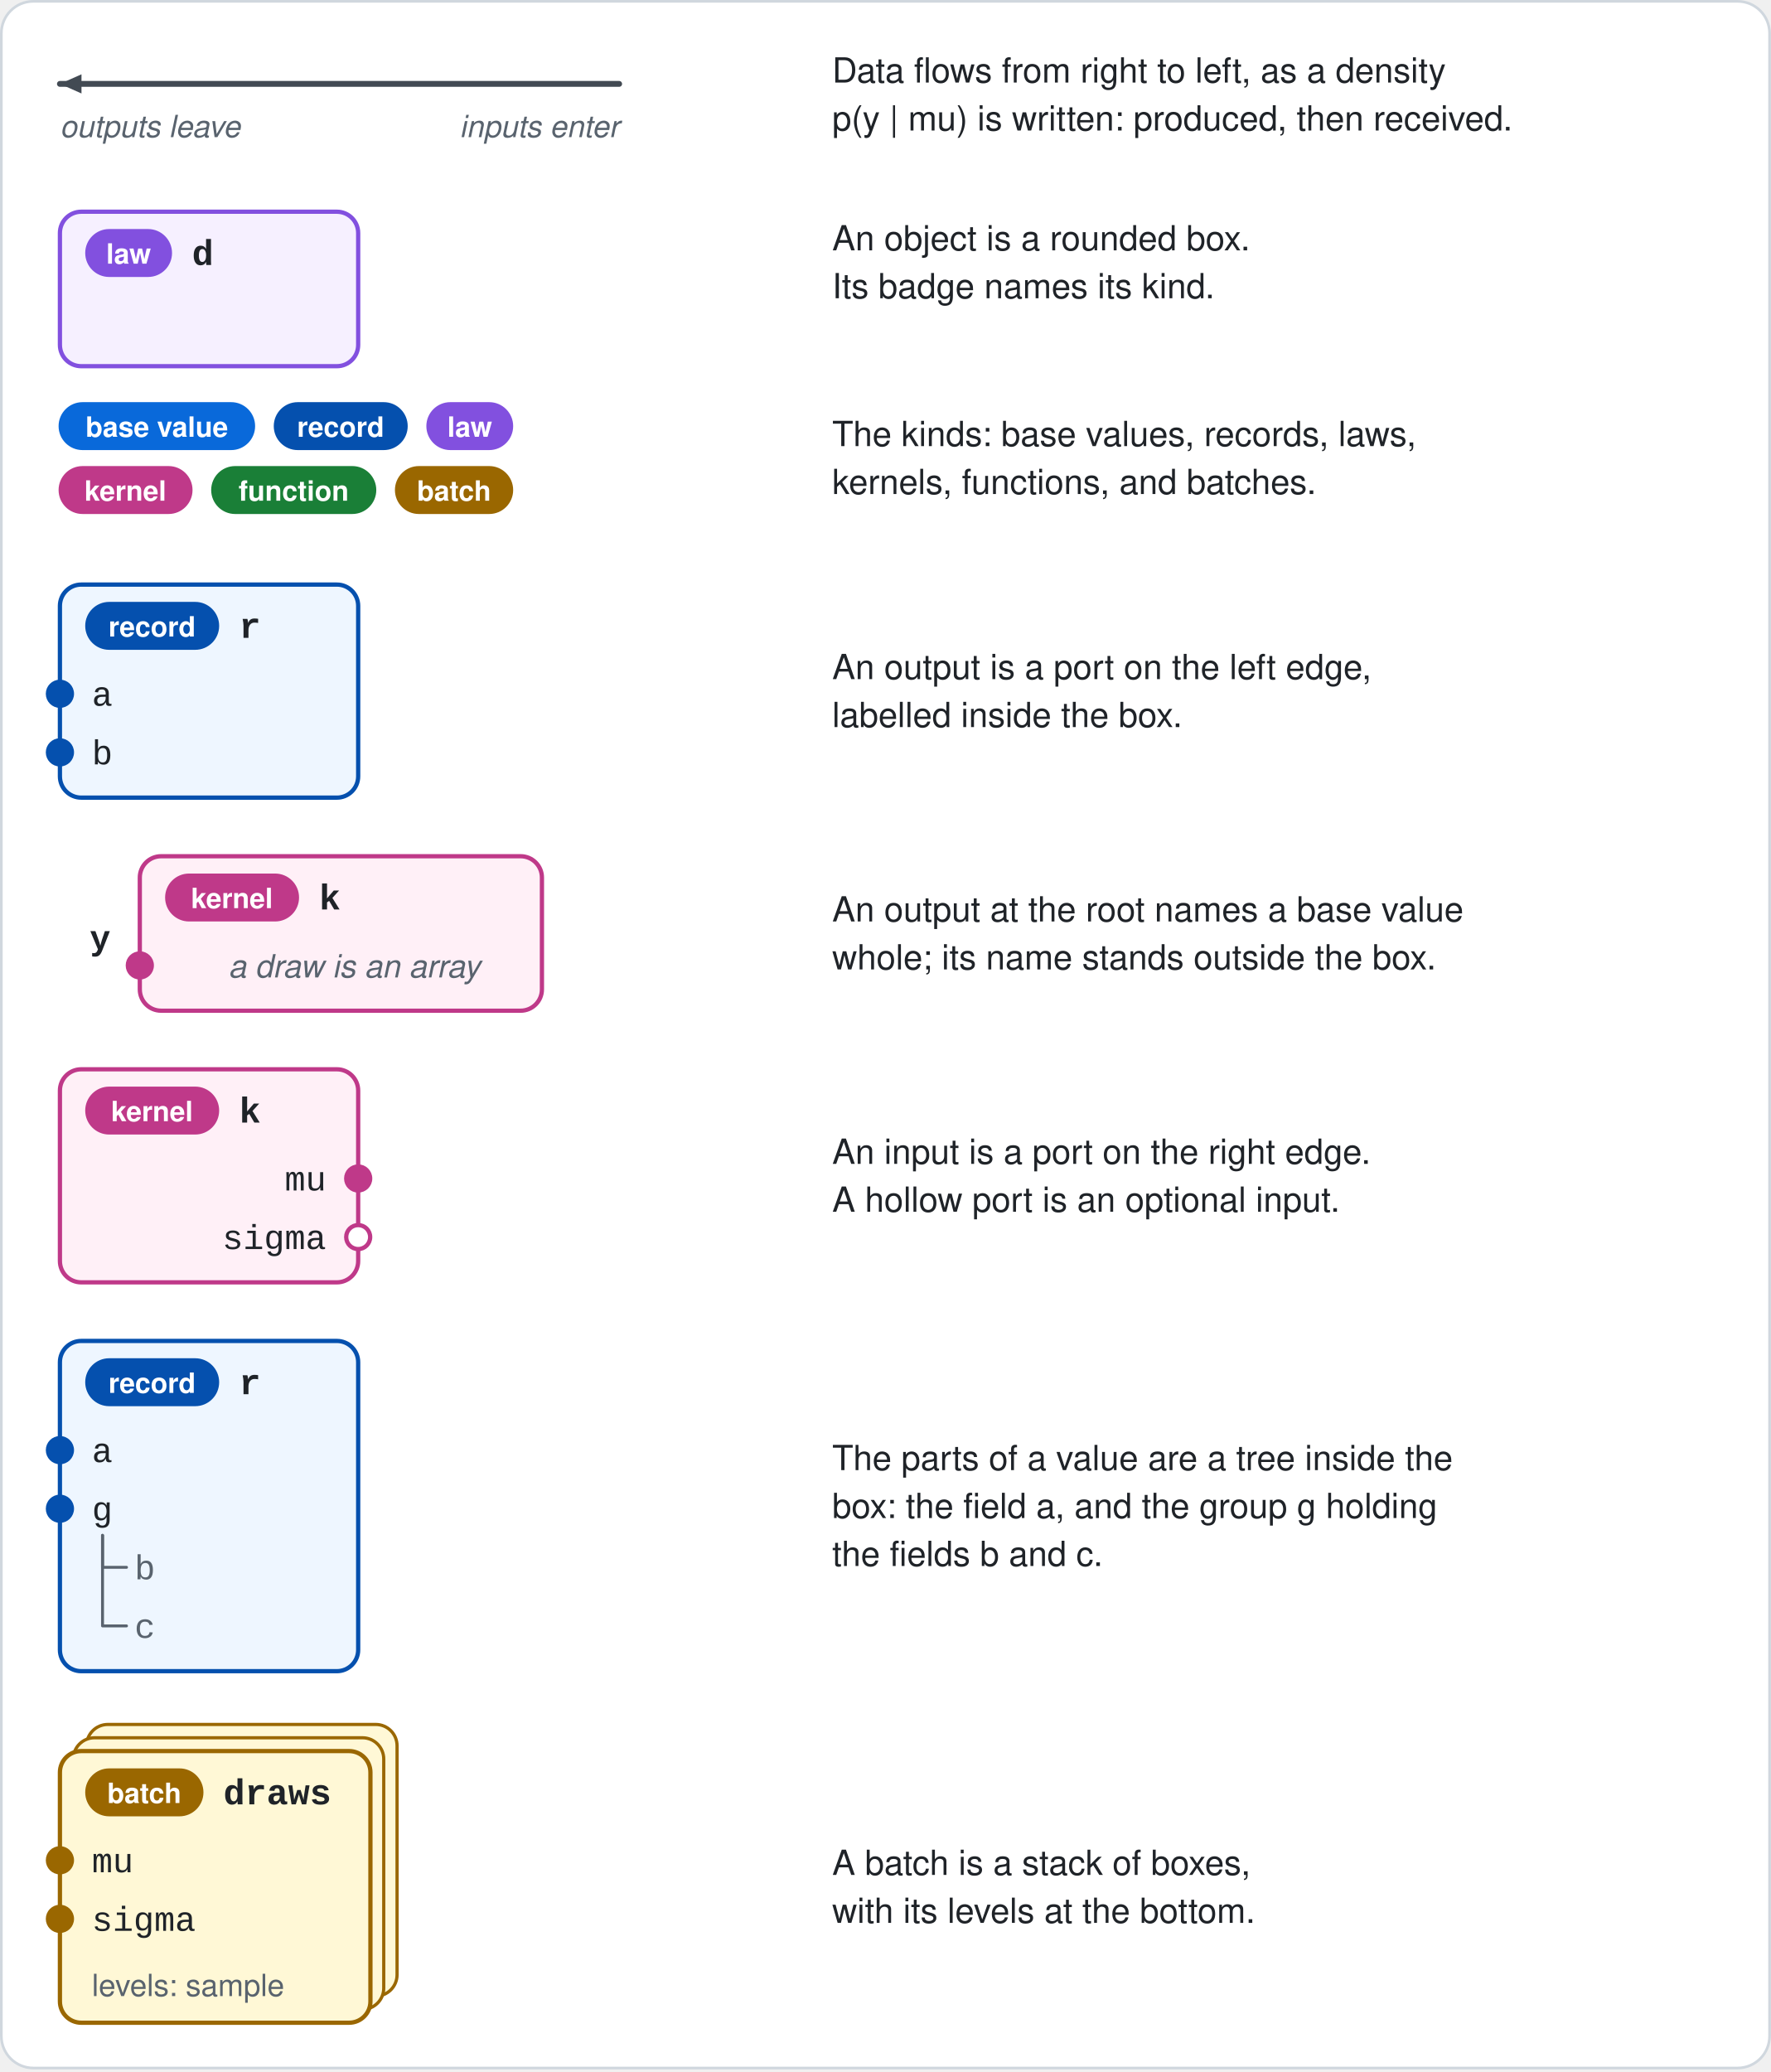
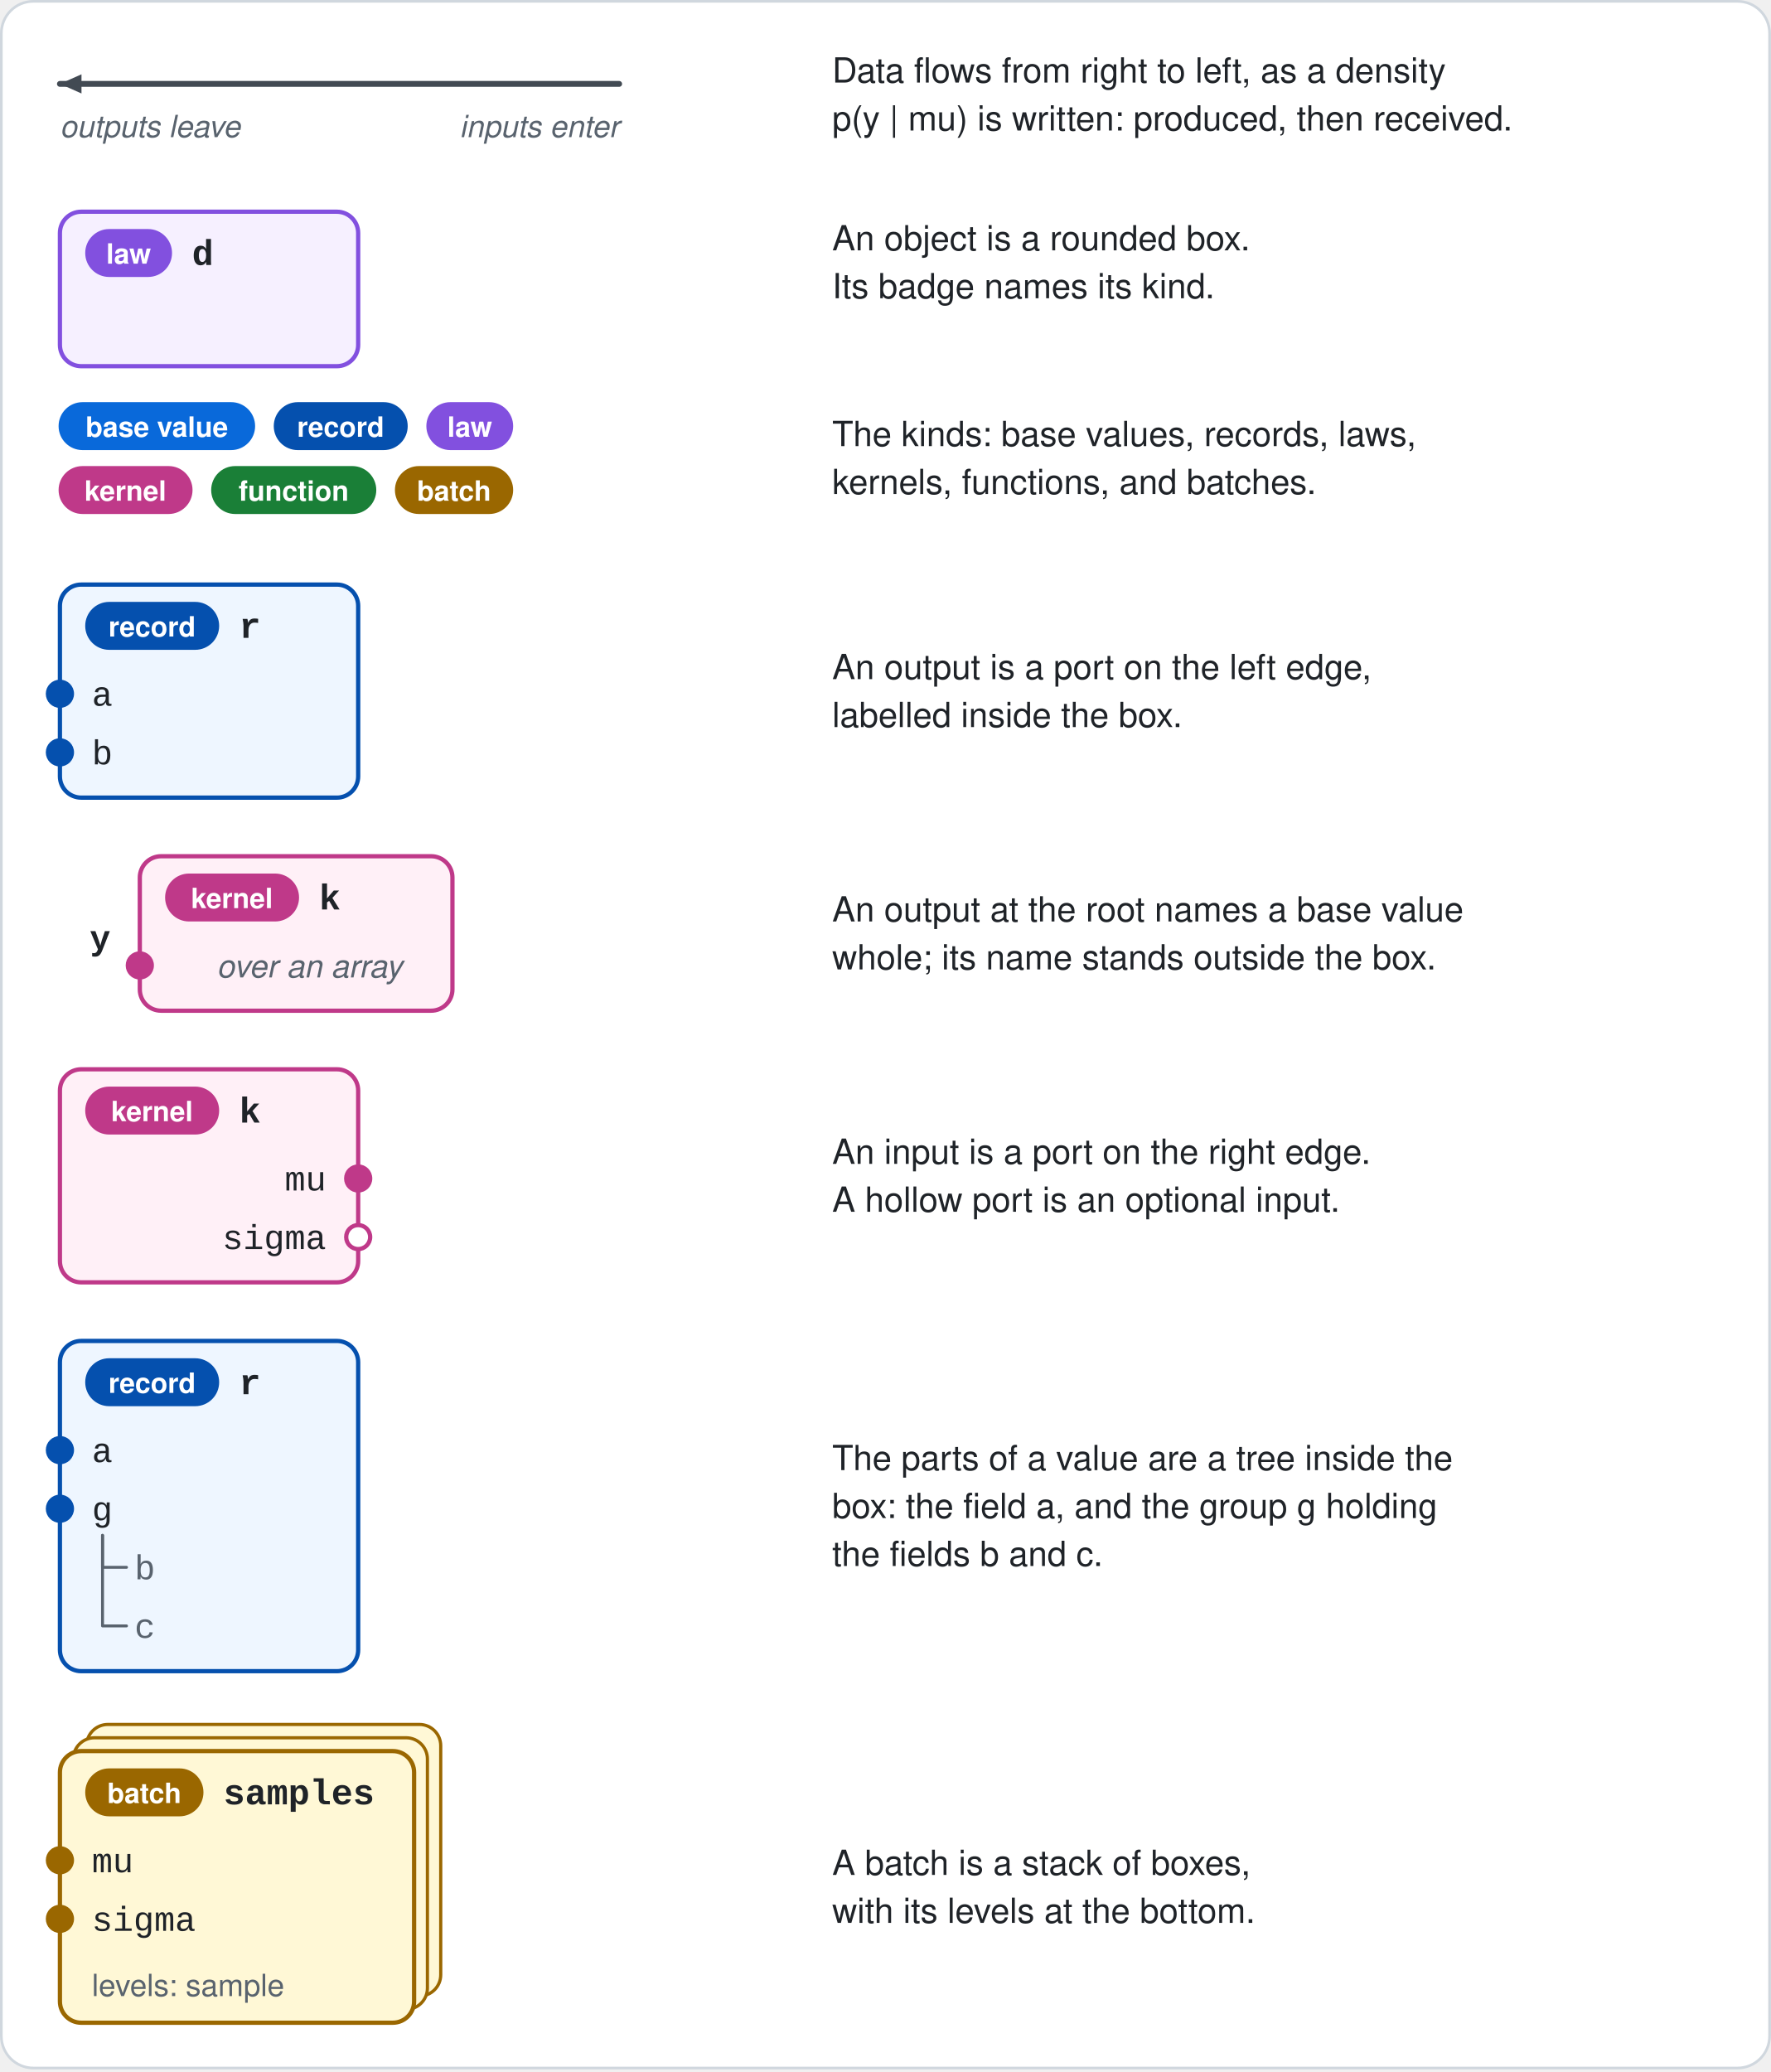
<svg xmlns="http://www.w3.org/2000/svg" width="665" height="778" viewBox="0 0 665 778" role="img">
  <defs>
    <marker id="arrow" viewBox="0 0 10 10" refX="9" refY="5" markerWidth="9" markerHeight="9" markerUnits="userSpaceOnUse" orient="auto-start-reverse">
      <path d="M 0 1 L 9 5 L 0 9 z" fill="#424a53" />
    </marker>
    <marker id="arrow-fault" viewBox="0 0 10 10" refX="9" refY="5" markerWidth="9" markerHeight="9" markerUnits="userSpaceOnUse" orient="auto-start-reverse">
      <path d="M 0 1 L 9 5 L 0 9 z" fill="#cf222e" />
    </marker>
  </defs>
  <rect x="0.5" y="0.5" width="664" height="776" rx="12" fill="#ffffff" stroke="#d0d7de" />
  <g transform="translate(-17.5,15.5)">
    <path d="M 250.0,16.0 L 40.0,16.0" fill="none" stroke="#424a53" stroke-width="2.2" stroke-linejoin="round" stroke-linecap="round" marker-end="url(#arrow)" />
    <text x="250.0" y="36.0" font-family="-apple-system, BlinkMacSystemFont, 'Segoe UI', Helvetica, Arial, sans-serif" font-size="11.5" font-weight="normal" fill="#59636e" text-anchor="end" font-style="italic">inputs enter</text>
    <text x="40.0" y="36.0" font-family="-apple-system, BlinkMacSystemFont, 'Segoe UI', Helvetica, Arial, sans-serif" font-size="11.5" font-weight="normal" fill="#59636e" text-anchor="start" font-style="italic">outputs leave</text>
    <text x="330.0" y="15.5" font-family="-apple-system, BlinkMacSystemFont, 'Segoe UI', Helvetica, Arial, sans-serif" font-size="13" font-weight="normal" fill="#1f2328" text-anchor="start">Data flows from right to left, as a density</text>
    <text x="330.0" y="33.5" font-family="-apple-system, BlinkMacSystemFont, 'Segoe UI', Helvetica, Arial, sans-serif" font-size="13" font-weight="normal" fill="#1f2328" text-anchor="start">p(y | mu) is written: produced, then received.</text>
    <rect x="40.0" y="64.0" width="112.0" height="58.0" rx="8" fill="#f6f0ff" stroke="#8250df" stroke-width="1.6" />
    <rect x="50.0" y="71.0" width="31.6" height="17.0" rx="8.5" fill="#8250df" stroke="#8250df" stroke-width="1" />
    <text x="65.8" y="83.5" font-family="-apple-system, BlinkMacSystemFont, 'Segoe UI', Helvetica, Arial, sans-serif" font-size="10.5" font-weight="bold" fill="#ffffff" text-anchor="middle">law</text>
    <text x="89.6" y="84.0" font-family="ui-monospace, SFMono-Regular, Menlo, Consolas, 'Liberation Mono', monospace" font-size="13.5" font-weight="bold" fill="#1f2328" text-anchor="start">d</text>
    <text x="330.0" y="78.5" font-family="-apple-system, BlinkMacSystemFont, 'Segoe UI', Helvetica, Arial, sans-serif" font-size="13" font-weight="normal" fill="#1f2328" text-anchor="start">An object is a rounded box.</text>
    <text x="330.0" y="96.5" font-family="-apple-system, BlinkMacSystemFont, 'Segoe UI', Helvetica, Arial, sans-serif" font-size="13" font-weight="normal" fill="#1f2328" text-anchor="start">Its badge names its kind.</text>
    <rect x="40.0" y="136.0" width="72.8" height="17.0" rx="8.5" fill="#0969da" stroke="#0969da" stroke-width="1" />
    <text x="76.4" y="148.5" font-family="-apple-system, BlinkMacSystemFont, 'Segoe UI', Helvetica, Arial, sans-serif" font-size="10.5" font-weight="bold" fill="#ffffff" text-anchor="middle">base value</text>
    <rect x="120.8" y="136.0" width="49.3" height="17.0" rx="8.5" fill="#0550ae" stroke="#0550ae" stroke-width="1" />
    <text x="145.4" y="148.5" font-family="-apple-system, BlinkMacSystemFont, 'Segoe UI', Helvetica, Arial, sans-serif" font-size="10.5" font-weight="bold" fill="#ffffff" text-anchor="middle">record</text>
    <rect x="178.1" y="136.0" width="31.6" height="17.0" rx="8.5" fill="#8250df" stroke="#8250df" stroke-width="1" />
    <text x="193.9" y="148.5" font-family="-apple-system, BlinkMacSystemFont, 'Segoe UI', Helvetica, Arial, sans-serif" font-size="10.5" font-weight="bold" fill="#ffffff" text-anchor="middle">law</text>
    <rect x="40.0" y="160.0" width="49.3" height="17.0" rx="8.5" fill="#bf3989" stroke="#bf3989" stroke-width="1" />
    <text x="64.6" y="172.5" font-family="-apple-system, BlinkMacSystemFont, 'Segoe UI', Helvetica, Arial, sans-serif" font-size="10.5" font-weight="bold" fill="#ffffff" text-anchor="middle">kernel</text>
    <rect x="97.3" y="160.0" width="61.0" height="17.0" rx="8.5" fill="#1a7f37" stroke="#1a7f37" stroke-width="1" />
    <text x="127.8" y="172.5" font-family="-apple-system, BlinkMacSystemFont, 'Segoe UI', Helvetica, Arial, sans-serif" font-size="10.5" font-weight="bold" fill="#ffffff" text-anchor="middle">function</text>
    <rect x="166.3" y="160.0" width="43.4" height="17.0" rx="8.5" fill="#9a6700" stroke="#9a6700" stroke-width="1" />
    <text x="188.0" y="172.5" font-family="-apple-system, BlinkMacSystemFont, 'Segoe UI', Helvetica, Arial, sans-serif" font-size="10.5" font-weight="bold" fill="#ffffff" text-anchor="middle">batch</text>
    <text x="330.0" y="152.0" font-family="-apple-system, BlinkMacSystemFont, 'Segoe UI', Helvetica, Arial, sans-serif" font-size="13" font-weight="normal" fill="#1f2328" text-anchor="start">The kinds: base values, records, laws,</text>
    <text x="330.0" y="170.0" font-family="-apple-system, BlinkMacSystemFont, 'Segoe UI', Helvetica, Arial, sans-serif" font-size="13" font-weight="normal" fill="#1f2328" text-anchor="start">kernels, functions, and batches.</text>
    <rect x="40.0" y="204.0" width="112.0" height="80.0" rx="8" fill="#eef6ff" stroke="#0550ae" stroke-width="1.6" />
    <rect x="50.0" y="211.0" width="49.3" height="17.0" rx="8.5" fill="#0550ae" stroke="#0550ae" stroke-width="1" />
    <text x="74.6" y="223.5" font-family="-apple-system, BlinkMacSystemFont, 'Segoe UI', Helvetica, Arial, sans-serif" font-size="10.5" font-weight="bold" fill="#ffffff" text-anchor="middle">record</text>
    <text x="107.3" y="224.0" font-family="ui-monospace, SFMono-Regular, Menlo, Consolas, 'Liberation Mono', monospace" font-size="13.5" font-weight="bold" fill="#1f2328" text-anchor="start">r</text>
    <text x="52.0" y="249.5" font-family="ui-monospace, SFMono-Regular, Menlo, Consolas, 'Liberation Mono', monospace" font-size="13" font-weight="normal" fill="#1f2328" text-anchor="start">a</text>
    <text x="52.0" y="271.5" font-family="ui-monospace, SFMono-Regular, Menlo, Consolas, 'Liberation Mono', monospace" font-size="13" font-weight="normal" fill="#1f2328" text-anchor="start">b</text>
    <circle cx="40.0" cy="245.0" r="4.5" fill="#0550ae" stroke="#0550ae" stroke-width="1.6" />
    <circle cx="40.0" cy="267.0" r="4.5" fill="#0550ae" stroke="#0550ae" stroke-width="1.6" />
    <text x="330.0" y="239.5" font-family="-apple-system, BlinkMacSystemFont, 'Segoe UI', Helvetica, Arial, sans-serif" font-size="13" font-weight="normal" fill="#1f2328" text-anchor="start">An output is a port on the left edge,</text>
    <text x="330.0" y="257.5" font-family="-apple-system, BlinkMacSystemFont, 'Segoe UI', Helvetica, Arial, sans-serif" font-size="13" font-weight="normal" fill="#1f2328" text-anchor="start">labelled inside the box.</text>
-     <rect x="70.0" y="306.0" width="151.0" height="58.0" rx="8" fill="#fff0f7" stroke="#bf3989" stroke-width="1.6" />
+     <rect x="70.0" y="306.0" width="117.4" height="58.0" rx="8" fill="#fff0f7" stroke="#bf3989" stroke-width="1.6" />
    <rect x="80.0" y="313.0" width="49.3" height="17.0" rx="8.5" fill="#bf3989" stroke="#bf3989" stroke-width="1" />
    <text x="104.6" y="325.5" font-family="-apple-system, BlinkMacSystemFont, 'Segoe UI', Helvetica, Arial, sans-serif" font-size="10.5" font-weight="bold" fill="#ffffff" text-anchor="middle">kernel</text>
    <text x="137.3" y="326.0" font-family="ui-monospace, SFMono-Regular, Menlo, Consolas, 'Liberation Mono', monospace" font-size="13.5" font-weight="bold" fill="#1f2328" text-anchor="start">k</text>
    <text x="59.0" y="341.0" font-family="ui-monospace, SFMono-Regular, Menlo, Consolas, 'Liberation Mono', monospace" font-size="13" font-weight="bold" fill="#1f2328" text-anchor="end">y</text>
-     <text x="150.5" y="351.5" font-family="-apple-system, BlinkMacSystemFont, 'Segoe UI', Helvetica, Arial, sans-serif" font-size="12" font-weight="normal" fill="#59636e" text-anchor="middle" font-style="italic">a draw is an array</text>
+     <text x="133.7" y="351.5" font-family="-apple-system, BlinkMacSystemFont, 'Segoe UI', Helvetica, Arial, sans-serif" font-size="12" font-weight="normal" fill="#59636e" text-anchor="middle" font-style="italic">over an array</text>
    <circle cx="70.0" cy="347.0" r="4.5" fill="#bf3989" stroke="#bf3989" stroke-width="1.6" />
    <text x="330.0" y="330.5" font-family="-apple-system, BlinkMacSystemFont, 'Segoe UI', Helvetica, Arial, sans-serif" font-size="13" font-weight="normal" fill="#1f2328" text-anchor="start">An output at the root names a base value</text>
    <text x="330.0" y="348.5" font-family="-apple-system, BlinkMacSystemFont, 'Segoe UI', Helvetica, Arial, sans-serif" font-size="13" font-weight="normal" fill="#1f2328" text-anchor="start">whole; its name stands outside the box.</text>
    <rect x="40.0" y="386.0" width="112.0" height="80.0" rx="8" fill="#fff0f7" stroke="#bf3989" stroke-width="1.6" />
    <rect x="50.0" y="393.0" width="49.3" height="17.0" rx="8.5" fill="#bf3989" stroke="#bf3989" stroke-width="1" />
    <text x="74.6" y="405.5" font-family="-apple-system, BlinkMacSystemFont, 'Segoe UI', Helvetica, Arial, sans-serif" font-size="10.5" font-weight="bold" fill="#ffffff" text-anchor="middle">kernel</text>
    <text x="107.3" y="406.0" font-family="ui-monospace, SFMono-Regular, Menlo, Consolas, 'Liberation Mono', monospace" font-size="13.5" font-weight="bold" fill="#1f2328" text-anchor="start">k</text>
    <text x="140.0" y="431.5" font-family="ui-monospace, SFMono-Regular, Menlo, Consolas, 'Liberation Mono', monospace" font-size="13" font-weight="normal" fill="#1f2328" text-anchor="end">mu</text>
    <text x="140.0" y="453.5" font-family="ui-monospace, SFMono-Regular, Menlo, Consolas, 'Liberation Mono', monospace" font-size="13" font-weight="normal" fill="#1f2328" text-anchor="end">sigma</text>
    <circle cx="152.0" cy="427.0" r="4.5" fill="#bf3989" stroke="#bf3989" stroke-width="1.6" />
    <circle cx="152.0" cy="449.0" r="4.5" fill="#ffffff" stroke="#bf3989" stroke-width="1.6" />
    <text x="330.0" y="421.5" font-family="-apple-system, BlinkMacSystemFont, 'Segoe UI', Helvetica, Arial, sans-serif" font-size="13" font-weight="normal" fill="#1f2328" text-anchor="start">An input is a port on the right edge.</text>
    <text x="330.0" y="439.5" font-family="-apple-system, BlinkMacSystemFont, 'Segoe UI', Helvetica, Arial, sans-serif" font-size="13" font-weight="normal" fill="#1f2328" text-anchor="start">A hollow port is an optional input.</text>
    <rect x="40.0" y="488.0" width="112.0" height="124.0" rx="8" fill="#eef6ff" stroke="#0550ae" stroke-width="1.6" />
    <rect x="50.0" y="495.0" width="49.3" height="17.0" rx="8.5" fill="#0550ae" stroke="#0550ae" stroke-width="1" />
    <text x="74.6" y="507.5" font-family="-apple-system, BlinkMacSystemFont, 'Segoe UI', Helvetica, Arial, sans-serif" font-size="10.5" font-weight="bold" fill="#ffffff" text-anchor="middle">record</text>
    <text x="107.3" y="508.0" font-family="ui-monospace, SFMono-Regular, Menlo, Consolas, 'Liberation Mono', monospace" font-size="13.5" font-weight="bold" fill="#1f2328" text-anchor="start">r</text>
    <text x="52.0" y="533.5" font-family="ui-monospace, SFMono-Regular, Menlo, Consolas, 'Liberation Mono', monospace" font-size="13" font-weight="normal" fill="#1f2328" text-anchor="start">a</text>
    <text x="52.0" y="555.5" font-family="ui-monospace, SFMono-Regular, Menlo, Consolas, 'Liberation Mono', monospace" font-size="13" font-weight="normal" fill="#1f2328" text-anchor="start">g</text>
    <text x="68.0" y="577.5" font-family="ui-monospace, SFMono-Regular, Menlo, Consolas, 'Liberation Mono', monospace" font-size="13" font-weight="normal" fill="#59636e" text-anchor="start">b</text>
    <text x="68.0" y="599.5" font-family="ui-monospace, SFMono-Regular, Menlo, Consolas, 'Liberation Mono', monospace" font-size="13" font-weight="normal" fill="#59636e" text-anchor="start">c</text>
    <path d="M 56.0,561.0 L 56.0,573.0 L 65.0,573.0" fill="none" stroke="#59636e" stroke-width="1.1" stroke-linejoin="round" stroke-linecap="round" />
    <path d="M 56.0,561.0 L 56.0,595.0 L 65.0,595.0" fill="none" stroke="#59636e" stroke-width="1.1" stroke-linejoin="round" stroke-linecap="round" />
    <circle cx="40.0" cy="529.0" r="4.5" fill="#0550ae" stroke="#0550ae" stroke-width="1.6" />
    <circle cx="40.0" cy="551.0" r="4.5" fill="#0550ae" stroke="#0550ae" stroke-width="1.6" />
    <text x="330.0" y="536.5" font-family="-apple-system, BlinkMacSystemFont, 'Segoe UI', Helvetica, Arial, sans-serif" font-size="13" font-weight="normal" fill="#1f2328" text-anchor="start">The parts of a value are a tree inside the</text>
    <text x="330.0" y="554.5" font-family="-apple-system, BlinkMacSystemFont, 'Segoe UI', Helvetica, Arial, sans-serif" font-size="13" font-weight="normal" fill="#1f2328" text-anchor="start">box: the field a, and the group g holding</text>
    <text x="330.0" y="572.5" font-family="-apple-system, BlinkMacSystemFont, 'Segoe UI', Helvetica, Arial, sans-serif" font-size="13" font-weight="normal" fill="#1f2328" text-anchor="start">the fields b and c.</text>
-     <rect x="50.0" y="632.0" width="116.6" height="102.0" rx="8" fill="#fff8d6" stroke="#9a6700" stroke-width="1.2" />
-     <rect x="45.0" y="637.0" width="116.6" height="102.0" rx="8" fill="#fff8d6" stroke="#9a6700" stroke-width="1.2" />
-     <rect x="40.0" y="642.0" width="116.6" height="102.0" rx="8" fill="#fff8d6" stroke="#9a6700" stroke-width="1.6" />
+     <rect x="50.0" y="632.0" width="133.0" height="102.0" rx="8" fill="#fff8d6" stroke="#9a6700" stroke-width="1.2" />
+     <rect x="45.0" y="637.0" width="133.0" height="102.0" rx="8" fill="#fff8d6" stroke="#9a6700" stroke-width="1.2" />
+     <rect x="40.0" y="642.0" width="133.0" height="102.0" rx="8" fill="#fff8d6" stroke="#9a6700" stroke-width="1.6" />
    <rect x="50.0" y="649.0" width="43.4" height="17.0" rx="8.5" fill="#9a6700" stroke="#9a6700" stroke-width="1" />
    <text x="71.7" y="661.5" font-family="-apple-system, BlinkMacSystemFont, 'Segoe UI', Helvetica, Arial, sans-serif" font-size="10.5" font-weight="bold" fill="#ffffff" text-anchor="middle">batch</text>
-     <text x="101.4" y="662.0" font-family="ui-monospace, SFMono-Regular, Menlo, Consolas, 'Liberation Mono', monospace" font-size="13.5" font-weight="bold" fill="#1f2328" text-anchor="start">draws</text>
+     <text x="101.4" y="662.0" font-family="ui-monospace, SFMono-Regular, Menlo, Consolas, 'Liberation Mono', monospace" font-size="13.5" font-weight="bold" fill="#1f2328" text-anchor="start">samples</text>
    <text x="52.0" y="687.5" font-family="ui-monospace, SFMono-Regular, Menlo, Consolas, 'Liberation Mono', monospace" font-size="13" font-weight="normal" fill="#1f2328" text-anchor="start">mu</text>
    <text x="52.0" y="709.5" font-family="ui-monospace, SFMono-Regular, Menlo, Consolas, 'Liberation Mono', monospace" font-size="13" font-weight="normal" fill="#1f2328" text-anchor="start">sigma</text>
    <text x="52.0" y="734.0" font-family="-apple-system, BlinkMacSystemFont, 'Segoe UI', Helvetica, Arial, sans-serif" font-size="11.5" font-weight="normal" fill="#59636e" text-anchor="start">levels: sample</text>
    <circle cx="40.0" cy="683.0" r="4.5" fill="#9a6700" stroke="#9a6700" stroke-width="1.6" />
    <circle cx="40.0" cy="705.0" r="4.5" fill="#9a6700" stroke="#9a6700" stroke-width="1.6" />
    <text x="330.0" y="688.5" font-family="-apple-system, BlinkMacSystemFont, 'Segoe UI', Helvetica, Arial, sans-serif" font-size="13" font-weight="normal" fill="#1f2328" text-anchor="start">A batch is a stack of boxes,</text>
    <text x="330.0" y="706.5" font-family="-apple-system, BlinkMacSystemFont, 'Segoe UI', Helvetica, Arial, sans-serif" font-size="13" font-weight="normal" fill="#1f2328" text-anchor="start">with its levels at the bottom.</text>
  </g>
</svg>
